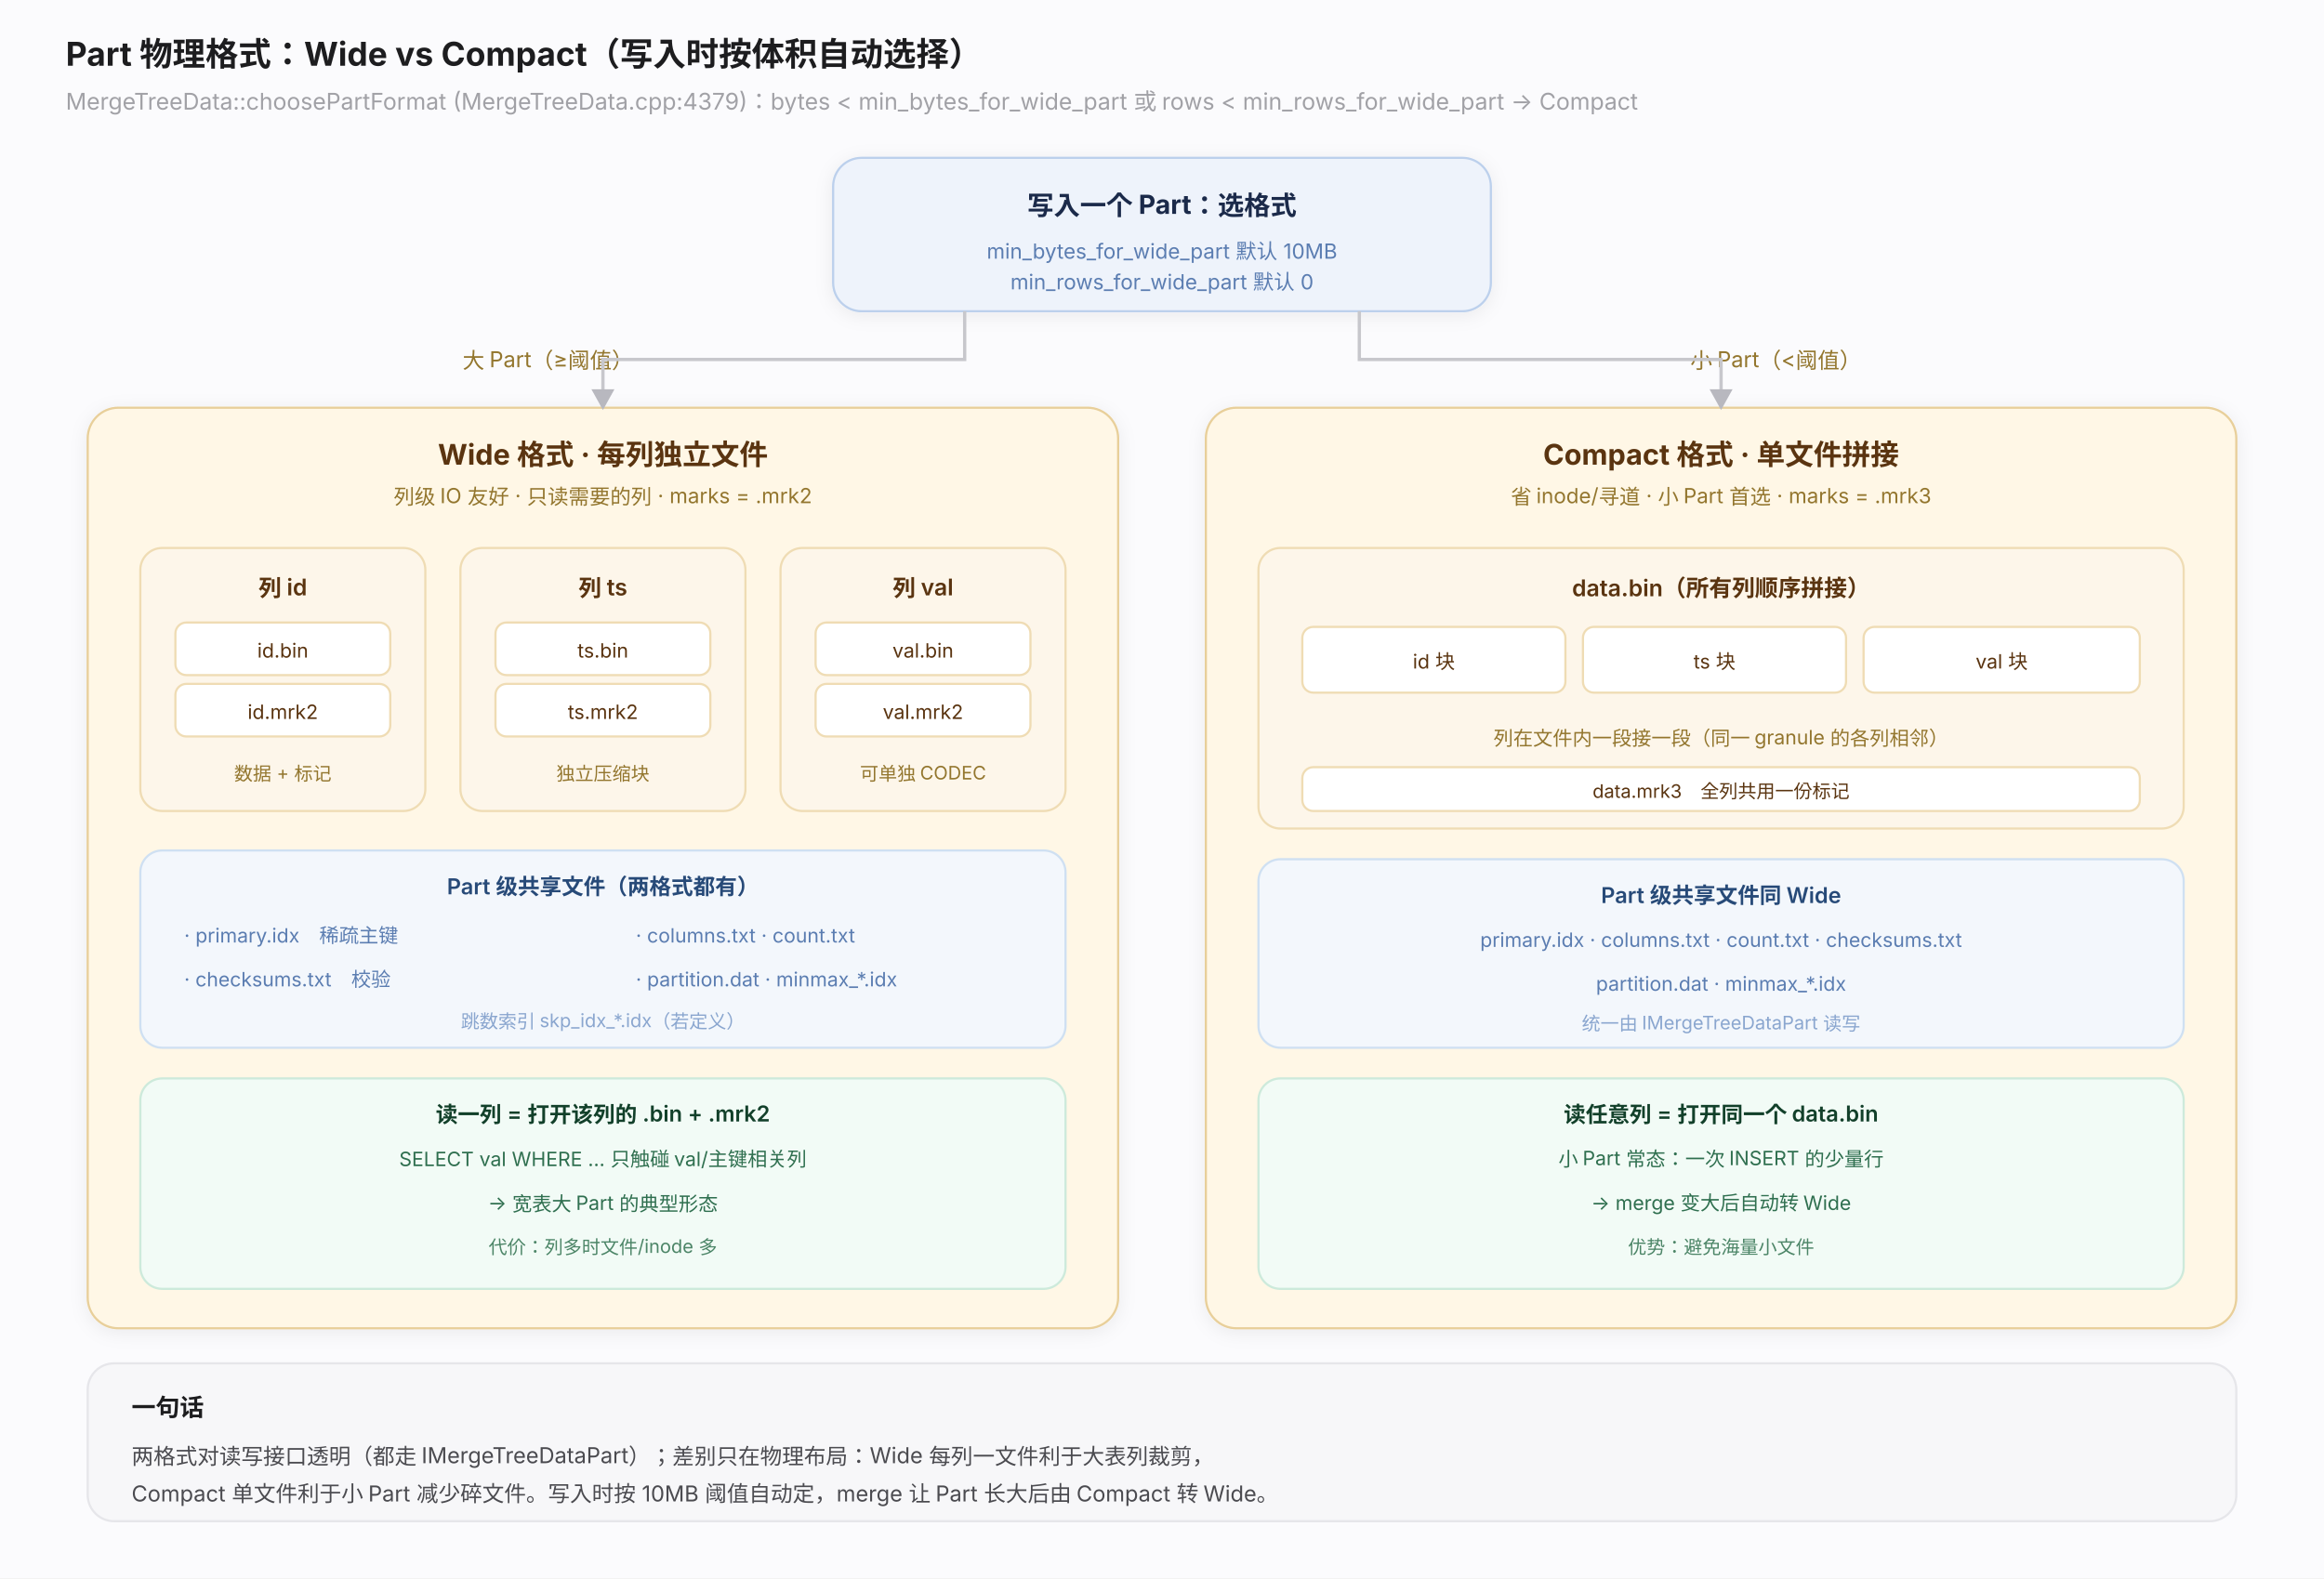
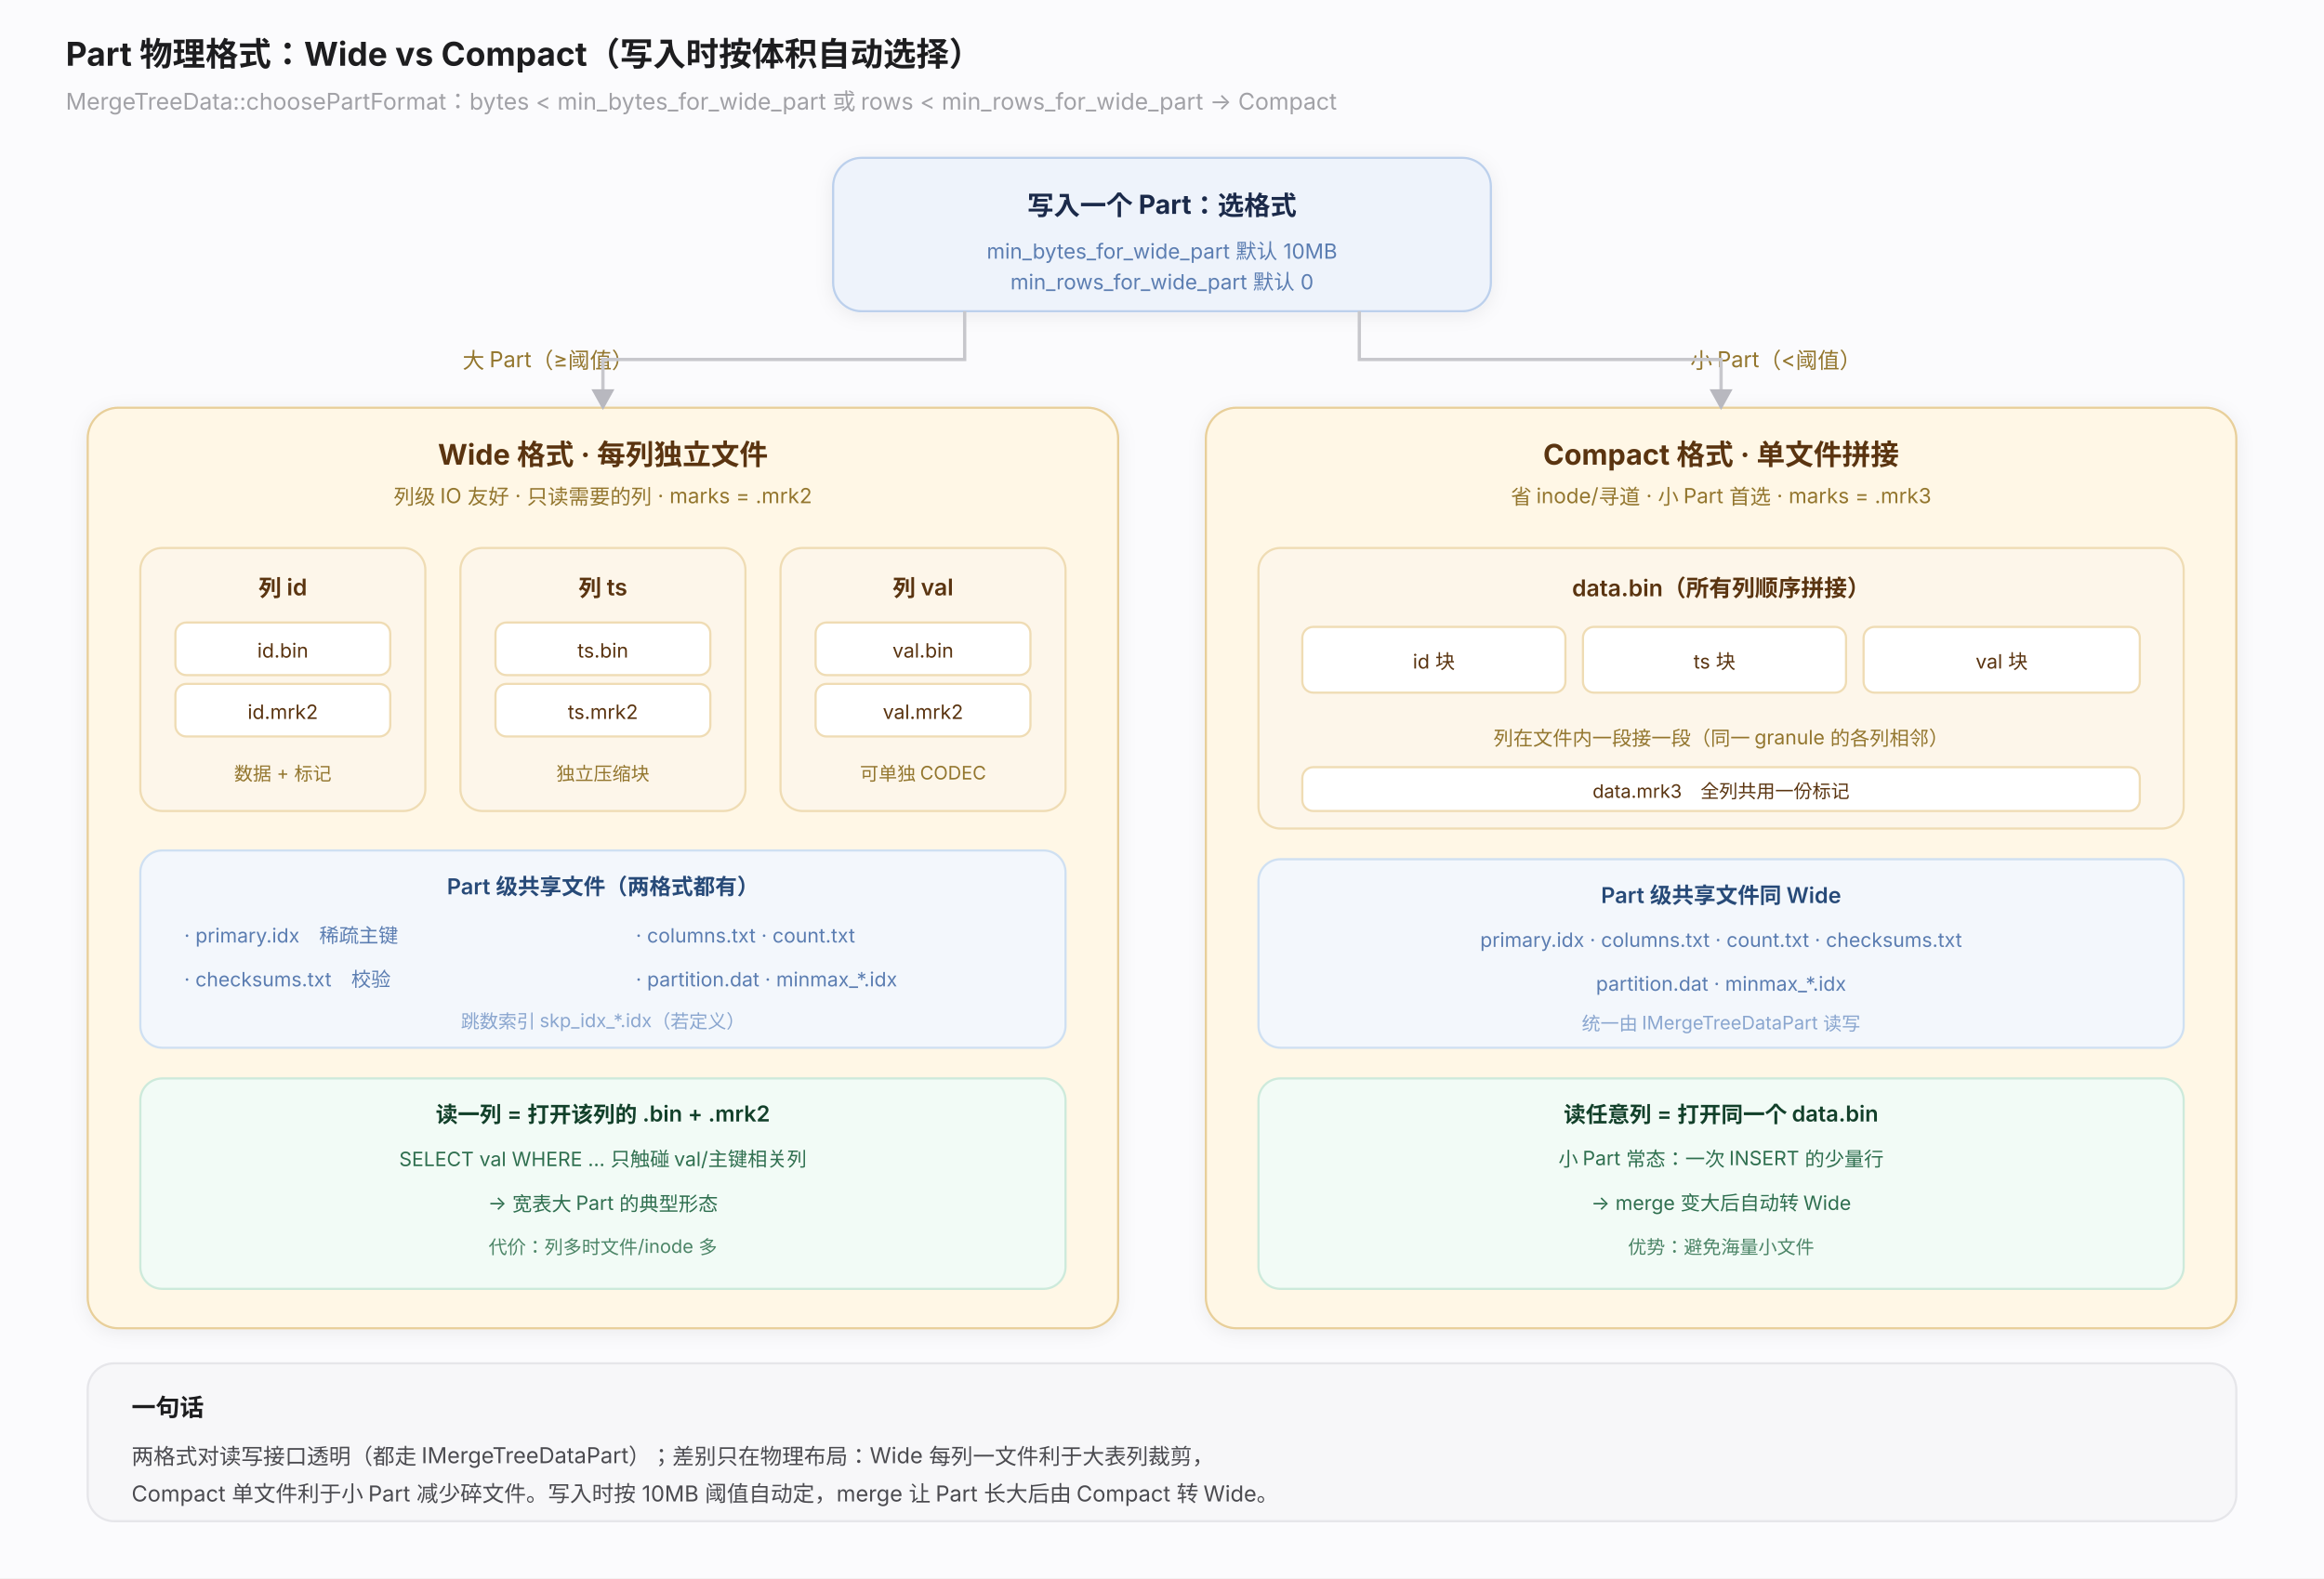
<svg xmlns="http://www.w3.org/2000/svg" width="1060" height="720" viewBox="0 0 1060 720" font-family="-apple-system,BlinkMacSystemFont,'SF Pro Display','Helvetica Neue','PingFang SC','Microsoft YaHei',sans-serif">
  <defs>
    <filter id="soft" x="-20%" y="-20%" width="140%" height="140%">
      <feDropShadow dx="0" dy="1.5" stdDeviation="4" flood-color="#1d1d1f" flood-opacity="0.07" />
    </filter>
    <marker id="ar" viewBox="0 0 10 10" refX="8" refY="5" markerWidth="7" markerHeight="7" orient="auto-start-reverse">
      <path d="M0,0 L9,5 L0,10 z" fill="#b8b8bf" />
    </marker>
  </defs>
  <rect width="1060" height="720" fill="#fbfbfd" />
  <text x="30" y="30" font-size="15" font-weight="700" fill="#1d1d1f">Part 物理格式：Wide vs Compact（写入时按体积自动选择）</text>
-   <text x="30" y="50" font-size="10.5" fill="#a1a1a6">MergeTreeData::choosePartFormat (MergeTreeData.cpp:4379)：bytes &lt; min_bytes_for_wide_part 或 rows &lt; min_rows_for_wide_part → Compact</text>
+   <text x="30" y="50" font-size="10.5" fill="#a1a1a6">MergeTreeData::choosePartFormat：bytes &lt; min_bytes_for_wide_part 或 rows &lt; min_rows_for_wide_part → Compact</text>
  <rect x="380" y="72" width="300" height="70" rx="13" fill="#eef3fb" stroke="#bcd0ec" filter="url(#soft)" />
  <text x="530" y="98" font-size="12" font-weight="700" fill="#1b2a4a" text-anchor="middle">写入一个 Part：选格式</text>
  <text x="530" y="118" font-size="9.5" fill="#5b7db1" text-anchor="middle">min_bytes_for_wide_part 默认 10MB</text>
  <text x="530" y="132" font-size="9.5" fill="#5b7db1" text-anchor="middle">min_rows_for_wide_part 默认 0</text>
  <text x="250" y="168" font-size="10" fill="#93762e" text-anchor="middle">大 Part（≥阈值）</text>
  <text x="810" y="168" font-size="10" fill="#93762e" text-anchor="middle">小 Part（&lt;阈值）</text>
  <rect x="40" y="186" width="470" height="420" rx="14" fill="#fff7e6" stroke="#e8cf9a" filter="url(#soft)" />
  <text x="275" y="212" font-size="13" font-weight="700" fill="#5a3410" text-anchor="middle">Wide 格式 · 每列独立文件</text>
  <text x="275" y="230" font-size="9.5" fill="#93762e" text-anchor="middle">列级 IO 友好 · 只读需要的列 · marks = .mrk2</text>
  <g text-anchor="middle">
    <rect x="64" y="250" width="130" height="120" rx="10" fill="#fdf6ea" stroke="#efdcb4" />
    <text x="129" y="272" font-size="10.5" font-weight="600" fill="#5a3410">列 id</text>
    <rect x="80" y="284" width="98" height="24" rx="5" fill="#fff" stroke="#efdcb4" />
    <text x="129" y="300" font-size="9" fill="#5a3410">id.bin</text>
    <rect x="80" y="312" width="98" height="24" rx="5" fill="#fff" stroke="#efdcb4" />
    <text x="129" y="328" font-size="9" fill="#5a3410">id.mrk2</text>
    <text x="129" y="356" font-size="8.5" fill="#93762e">数据 + 标记</text>
    <rect x="210" y="250" width="130" height="120" rx="10" fill="#fdf6ea" stroke="#efdcb4" />
    <text x="275" y="272" font-size="10.5" font-weight="600" fill="#5a3410">列 ts</text>
    <rect x="226" y="284" width="98" height="24" rx="5" fill="#fff" stroke="#efdcb4" />
    <text x="275" y="300" font-size="9" fill="#5a3410">ts.bin</text>
    <rect x="226" y="312" width="98" height="24" rx="5" fill="#fff" stroke="#efdcb4" />
    <text x="275" y="328" font-size="9" fill="#5a3410">ts.mrk2</text>
    <text x="275" y="356" font-size="8.5" fill="#93762e">独立压缩块</text>
    <rect x="356" y="250" width="130" height="120" rx="10" fill="#fdf6ea" stroke="#efdcb4" />
    <text x="421" y="272" font-size="10.5" font-weight="600" fill="#5a3410">列 val</text>
    <rect x="372" y="284" width="98" height="24" rx="5" fill="#fff" stroke="#efdcb4" />
    <text x="421" y="300" font-size="9" fill="#5a3410">val.bin</text>
    <rect x="372" y="312" width="98" height="24" rx="5" fill="#fff" stroke="#efdcb4" />
    <text x="421" y="328" font-size="9" fill="#5a3410">val.mrk2</text>
    <text x="421" y="356" font-size="8.5" fill="#93762e">可单独 CODEC</text>
  </g>
  <rect x="64" y="388" width="422" height="90" rx="10" fill="#f3f7fc" stroke="#cfe0f2" />
  <text x="275" y="408" font-size="10" font-weight="600" fill="#274a78" text-anchor="middle">Part 级共享文件（两格式都有）</text>
  <text x="84" y="430" font-size="9" fill="#5b7db1" text-anchor="start">· primary.idx　稀疏主键</text>
  <text x="290" y="430" font-size="9" fill="#5b7db1" text-anchor="start">· columns.txt · count.txt</text>
  <text x="84" y="450" font-size="9" fill="#5b7db1" text-anchor="start">· checksums.txt　校验</text>
  <text x="290" y="450" font-size="9" fill="#5b7db1" text-anchor="start">· partition.dat · minmax_*.idx</text>
  <text x="275" y="469" font-size="8.5" fill="#8aa6cf" text-anchor="middle">跳数索引 skp_idx_*.idx（若定义）</text>
  <rect x="64" y="492" width="422" height="96" rx="10" fill="#f2fbf6" stroke="#cdeadb" />
  <text x="275" y="512" font-size="10" font-weight="600" fill="#12402a" text-anchor="middle">读一列 = 打开该列的 .bin + .mrk2</text>
  <text x="275" y="532" font-size="9" fill="#2f6f4f" text-anchor="middle">SELECT val WHERE ... 只触碰 val/主键相关列</text>
  <text x="275" y="552" font-size="9" fill="#2f6f4f" text-anchor="middle">→ 宽表大 Part 的典型形态</text>
  <text x="275" y="572" font-size="8.5" fill="#4c8567" text-anchor="middle">代价：列多时文件/inode 多</text>
  <rect x="550" y="186" width="470" height="420" rx="14" fill="#fff7e6" stroke="#e8cf9a" filter="url(#soft)" />
  <text x="785" y="212" font-size="13" font-weight="700" fill="#5a3410" text-anchor="middle">Compact 格式 · 单文件拼接</text>
  <text x="785" y="230" font-size="9.5" fill="#93762e" text-anchor="middle">省 inode/寻道 · 小 Part 首选 · marks = .mrk3</text>
  <rect x="574" y="250" width="422" height="128" rx="10" fill="#fdf6ea" stroke="#efdcb4" />
  <text x="785" y="272" font-size="10.5" font-weight="600" fill="#5a3410" text-anchor="middle">data.bin（所有列顺序拼接）</text>
  <g text-anchor="middle">
    <rect x="594" y="286" width="120" height="30" rx="5" fill="#fff" stroke="#efdcb4" />
    <text x="654" y="305" font-size="9" fill="#5a3410">id 块</text>
    <rect x="722" y="286" width="120" height="30" rx="5" fill="#fff" stroke="#efdcb4" />
    <text x="782" y="305" font-size="9" fill="#5a3410">ts 块</text>
    <rect x="850" y="286" width="126" height="30" rx="5" fill="#fff" stroke="#efdcb4" />
    <text x="913" y="305" font-size="9" fill="#5a3410">val 块</text>
  </g>
  <text x="785" y="340" font-size="9" fill="#93762e" text-anchor="middle">列在文件内一段接一段（同一 granule 的各列相邻）</text>
  <rect x="594" y="350" width="382" height="20" rx="5" fill="#fff" stroke="#efdcb4" />
  <text x="785" y="364" font-size="8.5" fill="#5a3410" text-anchor="middle">data.mrk3　全列共用一份标记</text>
  <rect x="574" y="392" width="422" height="86" rx="10" fill="#f3f7fc" stroke="#cfe0f2" />
  <text x="785" y="412" font-size="10" font-weight="600" fill="#274a78" text-anchor="middle">Part 级共享文件同 Wide</text>
  <text x="785" y="432" font-size="9" fill="#5b7db1" text-anchor="middle">primary.idx · columns.txt · count.txt · checksums.txt</text>
  <text x="785" y="452" font-size="9" fill="#5b7db1" text-anchor="middle">partition.dat · minmax_*.idx</text>
  <text x="785" y="470" font-size="8.5" fill="#8aa6cf" text-anchor="middle">统一由 IMergeTreeDataPart 读写</text>
  <rect x="574" y="492" width="422" height="96" rx="10" fill="#f2fbf6" stroke="#cdeadb" />
  <text x="785" y="512" font-size="10" font-weight="600" fill="#12402a" text-anchor="middle">读任意列 = 打开同一个 data.bin</text>
  <text x="785" y="532" font-size="9" fill="#2f6f4f" text-anchor="middle">小 Part 常态：一次 INSERT 的少量行</text>
  <text x="785" y="552" font-size="9" fill="#2f6f4f" text-anchor="middle">→ merge 变大后自动转 Wide</text>
  <text x="785" y="572" font-size="8.5" fill="#4c8567" text-anchor="middle">优势：避免海量小文件</text>
  <g stroke="#c7c7cc" stroke-width="1.5" fill="none">
    <path d="M440,142 L440,164 L275,164 L275,186" marker-end="url(#ar)" />
    <path d="M620,142 L620,164 L785,164 L785,186" marker-end="url(#ar)" />
  </g>
  <rect x="40" y="622" width="980" height="72" rx="12" fill="#f7f7f9" stroke="#e6e6ea" />
  <text x="60" y="646" font-size="11" font-weight="700" fill="#1d1d1f">一句话</text>
  <text x="60" y="668" font-size="10" fill="#4b4b50">两格式对读写接口透明（都走 IMergeTreeDataPart）；差别只在物理布局：Wide 每列一文件利于大表列裁剪，</text>
  <text x="60" y="685" font-size="10" fill="#4b4b50">Compact 单文件利于小 Part 减少碎文件。写入时按 10MB 阈值自动定，merge 让 Part 长大后由 Compact 转 Wide。</text>
</svg>
